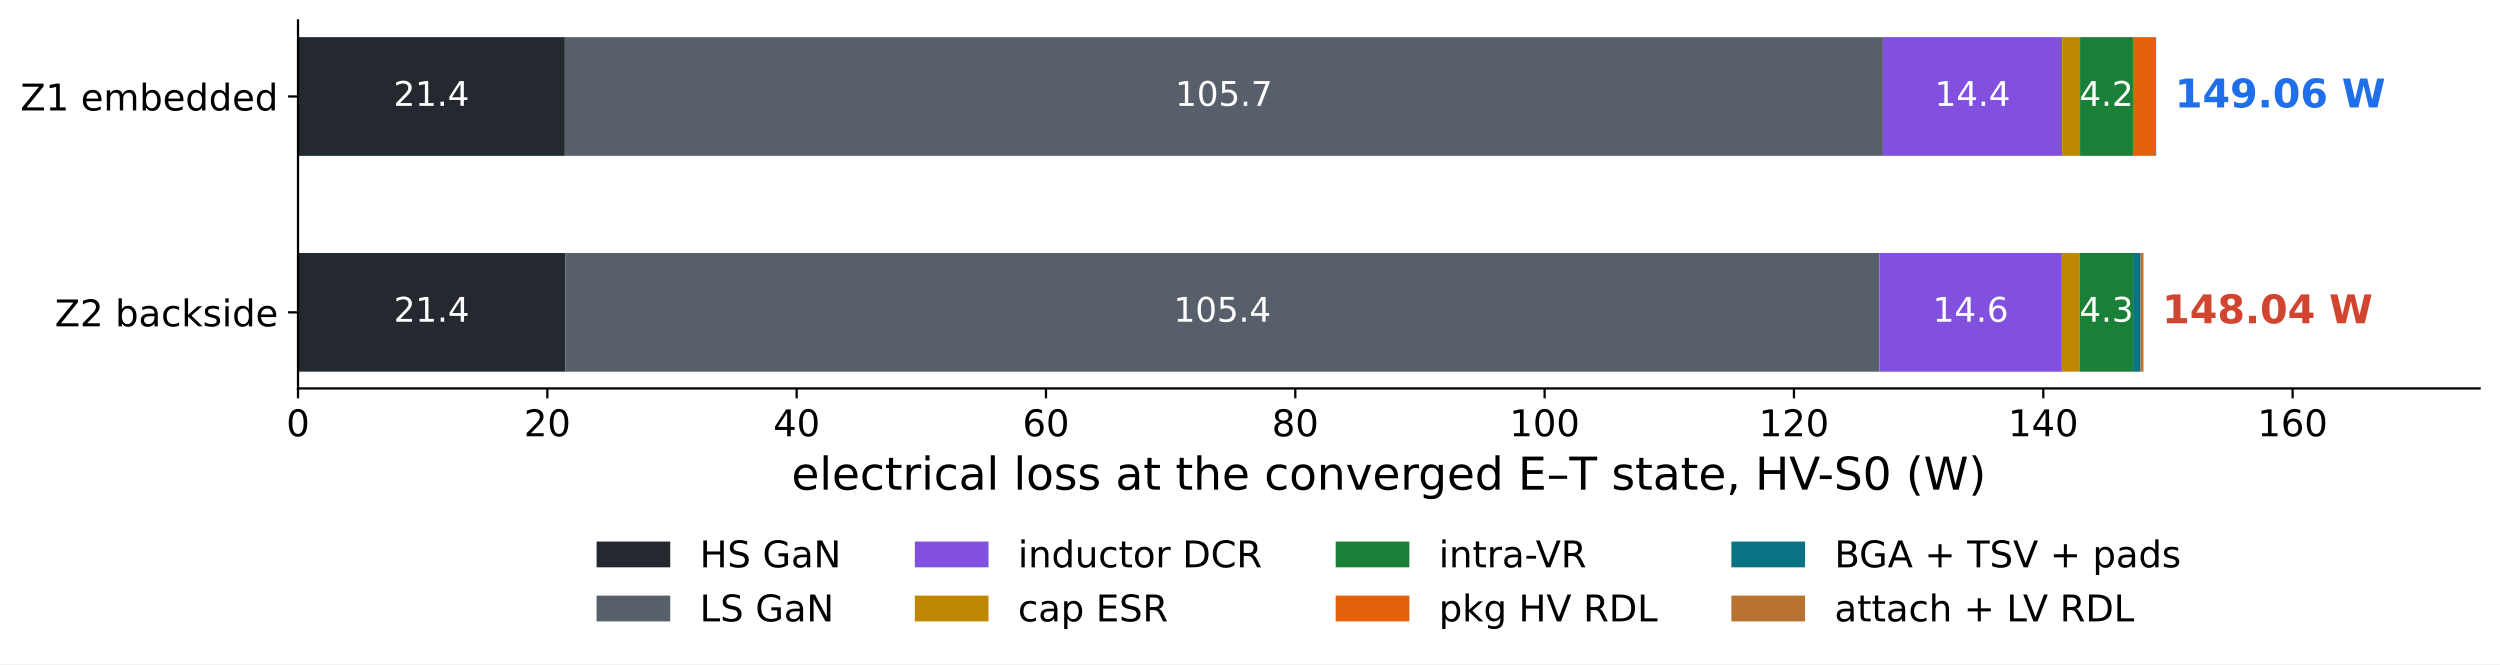
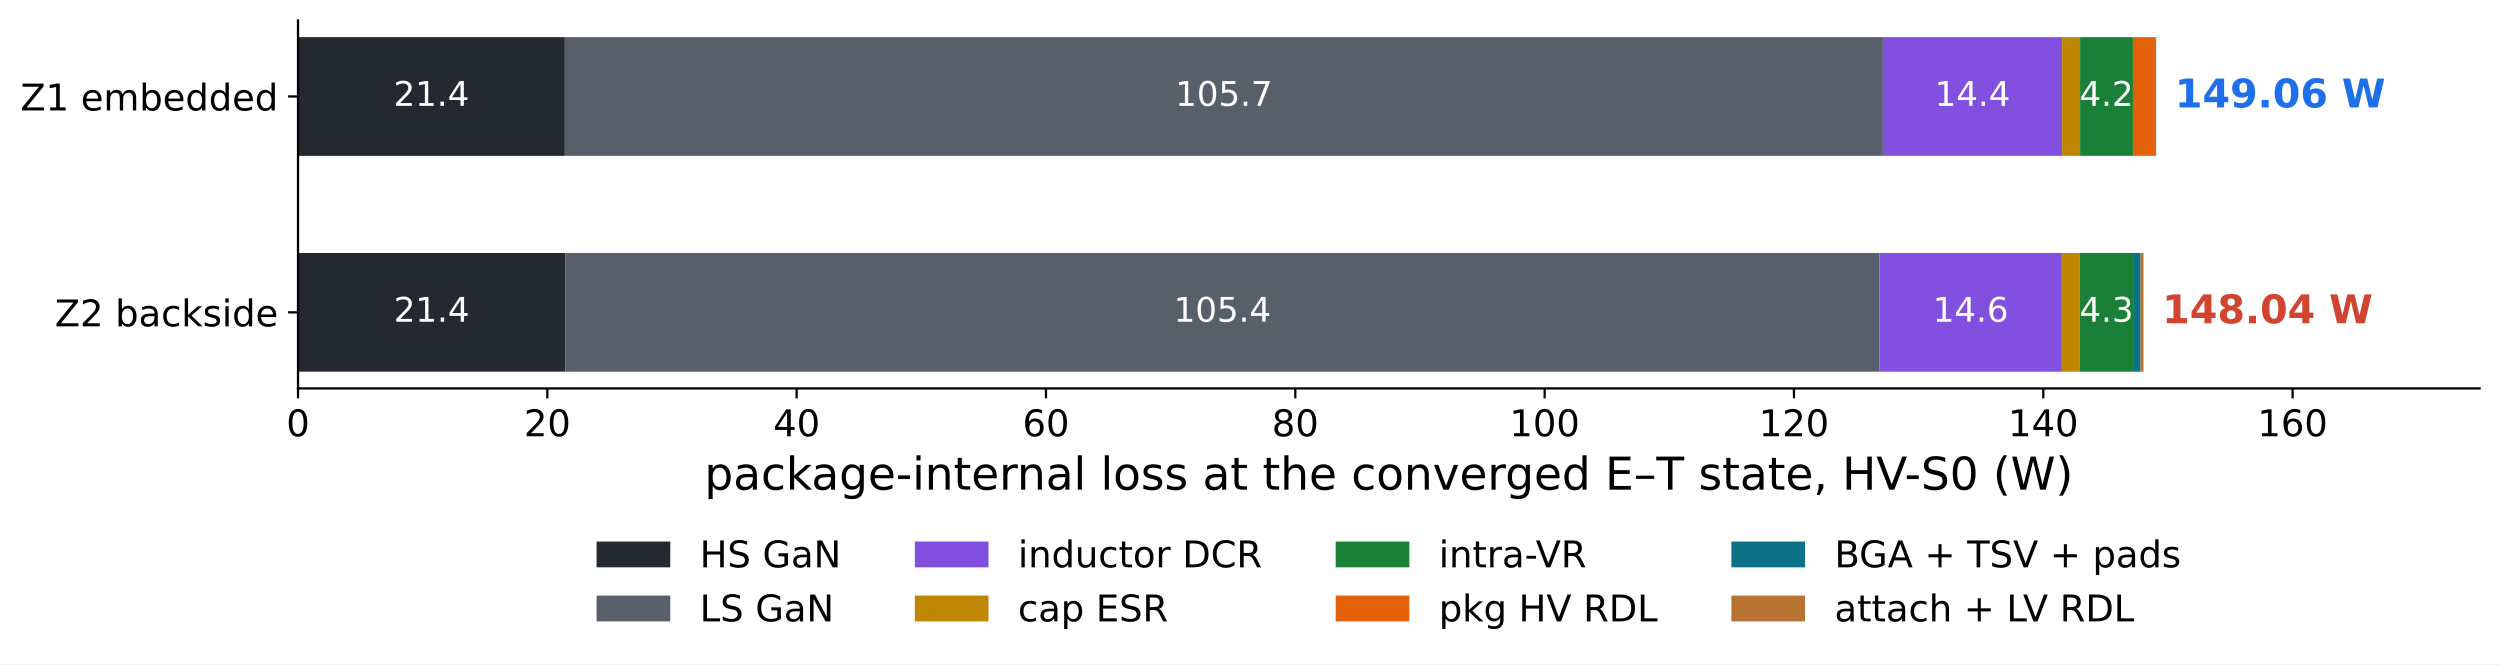
<svg xmlns="http://www.w3.org/2000/svg" xmlns:xlink="http://www.w3.org/1999/xlink" width="882.35pt" height="234.419pt" viewBox="0 0 882.35 234.419" version="1.1">
  <defs>
    <style type="text/css">*{stroke-linejoin: round; stroke-linecap: butt}</style>
  </defs>
  <g id="figure_1">
    <g id="patch_1">
      <path d="M 0 234.419  L 882.35 234.419  L 882.35 0  L 0 0  z " style="fill: #ffffff" />
    </g>
    <g id="axes_1">
      <g id="patch_2">
        <path d="M 105.18 137.091  L 875.15 137.091  L 875.15 7.2  L 105.18 7.2  z " style="fill: #ffffff" />
      </g>
      <g id="patch_3">
-         <path d="M 105.18 131.187  L 199.505 131.187  L 199.505 89.286  L 105.18 89.286  z " clip-path="url(#p8d9d421dc4)" style="fill: #24292f" />
+         <path d="M 105.18 131.187  L 199.505 131.187  L 199.505 89.286  L 105.18 89.286  z " clip-path="url(#pf28da7107d)" style="fill: #24292f" />
      </g>
      <g id="patch_4">
-         <path d="M 199.505 131.187  L 663.325 131.187  L 663.325 89.286  L 199.505 89.286  z " clip-path="url(#p8d9d421dc4)" style="fill: #57606a" />
+         <path d="M 199.505 131.187  L 663.325 131.187  L 663.325 89.286  L 199.505 89.286  z " clip-path="url(#pf28da7107d)" style="fill: #57606a" />
      </g>
      <g id="patch_5">
-         <path d="M 663.325 131.187  L 727.714 131.187  L 727.714 89.286  L 663.325 89.286  z " clip-path="url(#p8d9d421dc4)" style="fill: #8250df" />
+         <path d="M 663.325 131.187  L 727.714 131.187  L 727.714 89.286  L 663.325 89.286  z " clip-path="url(#pf28da7107d)" style="fill: #8250df" />
      </g>
      <g id="patch_6">
-         <path d="M 727.714 131.187  L 734.051 131.187  L 734.051 89.286  L 727.714 89.286  z " clip-path="url(#p8d9d421dc4)" style="fill: #bf8700" />
+         <path d="M 727.714 131.187  L 734.051 131.187  L 734.051 89.286  L 727.714 89.286  z " clip-path="url(#pf28da7107d)" style="fill: #bf8700" />
      </g>
      <g id="patch_7">
-         <path d="M 734.051 131.187  L 752.854 131.187  L 752.854 89.286  L 734.051 89.286  z " clip-path="url(#p8d9d421dc4)" style="fill: #1a7f37" />
+         <path d="M 734.051 131.187  L 752.854 131.187  L 752.854 89.286  L 734.051 89.286  z " clip-path="url(#pf28da7107d)" style="fill: #1a7f37" />
      </g>
      <g id="patch_8">
-         <path d="M 752.854 131.187  L 752.854 131.187  L 752.854 89.286  L 752.854 89.286  z " clip-path="url(#p8d9d421dc4)" style="fill: #e36209" />
+         <path d="M 752.854 131.187  L 752.854 131.187  L 752.854 89.286  L 752.854 89.286  z " clip-path="url(#pf28da7107d)" style="fill: #e36209" />
      </g>
      <g id="patch_9">
-         <path d="M 752.854 131.187  L 755.49 131.187  L 755.49 89.286  L 752.854 89.286  z " clip-path="url(#p8d9d421dc4)" style="fill: #0b7285" />
+         <path d="M 752.854 131.187  L 755.49 131.187  L 755.49 89.286  L 752.854 89.286  z " clip-path="url(#pf28da7107d)" style="fill: #0b7285" />
      </g>
      <g id="patch_10">
-         <path d="M 755.49 131.187  L 756.521 131.187  L 756.521 89.286  L 755.49 89.286  z " clip-path="url(#p8d9d421dc4)" style="fill: #b87333" />
+         <path d="M 755.49 131.187  L 756.521 131.187  L 756.521 89.286  L 755.49 89.286  z " clip-path="url(#pf28da7107d)" style="fill: #b87333" />
      </g>
      <g id="patch_11">
-         <path d="M 105.18 55.004  L 199.355 55.004  L 199.355 13.104  L 105.18 13.104  z " clip-path="url(#p8d9d421dc4)" style="fill: #24292f" />
+         <path d="M 105.18 55.004  L 199.355 55.004  L 199.355 13.104  L 105.18 13.104  z " clip-path="url(#pf28da7107d)" style="fill: #24292f" />
      </g>
      <g id="patch_12">
-         <path d="M 199.355 55.004  L 664.557 55.004  L 664.557 13.104  L 199.355 13.104  z " clip-path="url(#p8d9d421dc4)" style="fill: #57606a" />
+         <path d="M 199.355 55.004  L 664.557 55.004  L 664.557 13.104  L 199.355 13.104  z " clip-path="url(#pf28da7107d)" style="fill: #57606a" />
      </g>
      <g id="patch_13">
-         <path d="M 664.557 55.004  L 727.807 55.004  L 727.807 13.104  L 664.557 13.104  z " clip-path="url(#p8d9d421dc4)" style="fill: #8250df" />
+         <path d="M 664.557 55.004  L 727.807 55.004  L 727.807 13.104  L 664.557 13.104  z " clip-path="url(#pf28da7107d)" style="fill: #8250df" />
      </g>
      <g id="patch_14">
-         <path d="M 727.807 55.004  L 734.144 55.004  L 734.144 13.104  L 727.807 13.104  z " clip-path="url(#p8d9d421dc4)" style="fill: #bf8700" />
+         <path d="M 727.807 55.004  L 734.144 55.004  L 734.144 13.104  L 727.807 13.104  z " clip-path="url(#pf28da7107d)" style="fill: #bf8700" />
      </g>
      <g id="patch_15">
-         <path d="M 734.144 55.004  L 752.805 55.004  L 752.805 13.104  L 734.144 13.104  z " clip-path="url(#p8d9d421dc4)" style="fill: #1a7f37" />
+         <path d="M 734.144 55.004  L 752.805 55.004  L 752.805 13.104  L 734.144 13.104  z " clip-path="url(#pf28da7107d)" style="fill: #1a7f37" />
      </g>
      <g id="patch_16">
-         <path d="M 752.805 55.004  L 760.735 55.004  L 760.735 13.104  L 752.805 13.104  z " clip-path="url(#p8d9d421dc4)" style="fill: #e36209" />
+         <path d="M 752.805 55.004  L 760.735 55.004  L 760.735 13.104  L 752.805 13.104  z " clip-path="url(#pf28da7107d)" style="fill: #e36209" />
      </g>
      <g id="patch_17">
-         <path d="M 760.735 55.004  L 761.006 55.004  L 761.006 13.104  L 760.735 13.104  z " clip-path="url(#p8d9d421dc4)" style="fill: #0b7285" />
+         <path d="M 760.735 55.004  L 761.006 55.004  L 761.006 13.104  L 760.735 13.104  z " clip-path="url(#pf28da7107d)" style="fill: #0b7285" />
      </g>
      <g id="patch_18">
-         <path d="M 761.006 55.004  L 761.006 55.004  L 761.006 13.104  L 761.006 13.104  z " clip-path="url(#p8d9d421dc4)" style="fill: #b87333" />
+         <path d="M 761.006 55.004  L 761.006 55.004  L 761.006 13.104  L 761.006 13.104  z " clip-path="url(#pf28da7107d)" style="fill: #b87333" />
      </g>
      <g id="matplotlib.axis_1">
        <g id="xtick_1">
          <g id="line2d_1">
            <defs>
-               <path id="m549cb5e5c4" d="M 0 0  L 0 3.5  " style="stroke: #000000; stroke-width: 0.8" />
+               <path id="m698ea2c920" d="M 0 0  L 0 3.5  " style="stroke: #000000; stroke-width: 0.8" />
            </defs>
            <g>
-               <use xlink:href="#m549cb5e5c4" x="105.18" y="137.091" style="stroke: #000000; stroke-width: 0.8" />
+               <use xlink:href="#m698ea2c920" x="105.18" y="137.091" style="stroke: #000000; stroke-width: 0.8" />
            </g>
          </g>
          <g id="text_1">
            <text style="font-size: 13px; font-family: 'DejaVu Sans', 'Bitstream Vera Sans', 'Computer Modern Sans Serif', 'Lucida Grande', 'Verdana', 'Geneva', 'Lucid', 'Arial', 'Helvetica', 'Avant Garde', sans-serif; text-anchor: middle" x="105.18" y="153.969" transform="rotate(-0 105.1797 153.9688)">0</text>
          </g>
        </g>
        <g id="xtick_2">
          <g id="line2d_2">
            <g>
-               <use xlink:href="#m549cb5e5c4" x="193.176" y="137.091" style="stroke: #000000; stroke-width: 0.8" />
+               <use xlink:href="#m698ea2c920" x="193.176" y="137.091" style="stroke: #000000; stroke-width: 0.8" />
            </g>
          </g>
          <g id="text_2">
            <text style="font-size: 13px; font-family: 'DejaVu Sans', 'Bitstream Vera Sans', 'Computer Modern Sans Serif', 'Lucida Grande', 'Verdana', 'Geneva', 'Lucid', 'Arial', 'Helvetica', 'Avant Garde', sans-serif; text-anchor: middle" x="193.176" y="153.969" transform="rotate(-0 193.1763 153.9688)">20</text>
          </g>
        </g>
        <g id="xtick_3">
          <g id="line2d_3">
            <g>
-               <use xlink:href="#m549cb5e5c4" x="281.173" y="137.091" style="stroke: #000000; stroke-width: 0.8" />
+               <use xlink:href="#m698ea2c920" x="281.173" y="137.091" style="stroke: #000000; stroke-width: 0.8" />
            </g>
          </g>
          <g id="text_3">
            <text style="font-size: 13px; font-family: 'DejaVu Sans', 'Bitstream Vera Sans', 'Computer Modern Sans Serif', 'Lucida Grande', 'Verdana', 'Geneva', 'Lucid', 'Arial', 'Helvetica', 'Avant Garde', sans-serif; text-anchor: middle" x="281.173" y="153.969" transform="rotate(-0 281.1728 153.9688)">40</text>
          </g>
        </g>
        <g id="xtick_4">
          <g id="line2d_4">
            <g>
-               <use xlink:href="#m549cb5e5c4" x="369.169" y="137.091" style="stroke: #000000; stroke-width: 0.8" />
+               <use xlink:href="#m698ea2c920" x="369.169" y="137.091" style="stroke: #000000; stroke-width: 0.8" />
            </g>
          </g>
          <g id="text_4">
            <text style="font-size: 13px; font-family: 'DejaVu Sans', 'Bitstream Vera Sans', 'Computer Modern Sans Serif', 'Lucida Grande', 'Verdana', 'Geneva', 'Lucid', 'Arial', 'Helvetica', 'Avant Garde', sans-serif; text-anchor: middle" x="369.169" y="153.969" transform="rotate(-0 369.1694 153.9688)">60</text>
          </g>
        </g>
        <g id="xtick_5">
          <g id="line2d_5">
            <g>
-               <use xlink:href="#m549cb5e5c4" x="457.166" y="137.091" style="stroke: #000000; stroke-width: 0.8" />
+               <use xlink:href="#m698ea2c920" x="457.166" y="137.091" style="stroke: #000000; stroke-width: 0.8" />
            </g>
          </g>
          <g id="text_5">
            <text style="font-size: 13px; font-family: 'DejaVu Sans', 'Bitstream Vera Sans', 'Computer Modern Sans Serif', 'Lucida Grande', 'Verdana', 'Geneva', 'Lucid', 'Arial', 'Helvetica', 'Avant Garde', sans-serif; text-anchor: middle" x="457.166" y="153.969" transform="rotate(-0 457.166 153.9688)">80</text>
          </g>
        </g>
        <g id="xtick_6">
          <g id="line2d_6">
            <g>
-               <use xlink:href="#m549cb5e5c4" x="545.163" y="137.091" style="stroke: #000000; stroke-width: 0.8" />
+               <use xlink:href="#m698ea2c920" x="545.163" y="137.091" style="stroke: #000000; stroke-width: 0.8" />
            </g>
          </g>
          <g id="text_6">
            <text style="font-size: 13px; font-family: 'DejaVu Sans', 'Bitstream Vera Sans', 'Computer Modern Sans Serif', 'Lucida Grande', 'Verdana', 'Geneva', 'Lucid', 'Arial', 'Helvetica', 'Avant Garde', sans-serif; text-anchor: middle" x="545.163" y="153.969" transform="rotate(-0 545.1625 153.9688)">100</text>
          </g>
        </g>
        <g id="xtick_7">
          <g id="line2d_7">
            <g>
-               <use xlink:href="#m549cb5e5c4" x="633.159" y="137.091" style="stroke: #000000; stroke-width: 0.8" />
+               <use xlink:href="#m698ea2c920" x="633.159" y="137.091" style="stroke: #000000; stroke-width: 0.8" />
            </g>
          </g>
          <g id="text_7">
            <text style="font-size: 13px; font-family: 'DejaVu Sans', 'Bitstream Vera Sans', 'Computer Modern Sans Serif', 'Lucida Grande', 'Verdana', 'Geneva', 'Lucid', 'Arial', 'Helvetica', 'Avant Garde', sans-serif; text-anchor: middle" x="633.159" y="153.969" transform="rotate(-0 633.1591 153.9688)">120</text>
          </g>
        </g>
        <g id="xtick_8">
          <g id="line2d_8">
            <g>
-               <use xlink:href="#m549cb5e5c4" x="721.156" y="137.091" style="stroke: #000000; stroke-width: 0.8" />
+               <use xlink:href="#m698ea2c920" x="721.156" y="137.091" style="stroke: #000000; stroke-width: 0.8" />
            </g>
          </g>
          <g id="text_8">
            <text style="font-size: 13px; font-family: 'DejaVu Sans', 'Bitstream Vera Sans', 'Computer Modern Sans Serif', 'Lucida Grande', 'Verdana', 'Geneva', 'Lucid', 'Arial', 'Helvetica', 'Avant Garde', sans-serif; text-anchor: middle" x="721.156" y="153.969" transform="rotate(-0 721.1557 153.9688)">140</text>
          </g>
        </g>
        <g id="xtick_9">
          <g id="line2d_9">
            <g>
-               <use xlink:href="#m549cb5e5c4" x="809.152" y="137.091" style="stroke: #000000; stroke-width: 0.8" />
+               <use xlink:href="#m698ea2c920" x="809.152" y="137.091" style="stroke: #000000; stroke-width: 0.8" />
            </g>
          </g>
          <g id="text_9">
            <text style="font-size: 13px; font-family: 'DejaVu Sans', 'Bitstream Vera Sans', 'Computer Modern Sans Serif', 'Lucida Grande', 'Verdana', 'Geneva', 'Lucid', 'Arial', 'Helvetica', 'Avant Garde', sans-serif; text-anchor: middle" x="809.152" y="153.969" transform="rotate(-0 809.1523 153.9688)">160</text>
          </g>
        </g>
        <g id="text_10">
-           <text style="font-size: 16px; font-family: 'DejaVu Sans', 'Bitstream Vera Sans', 'Computer Modern Sans Serif', 'Lucida Grande', 'Verdana', 'Geneva', 'Lucid', 'Arial', 'Helvetica', 'Avant Garde', sans-serif; text-anchor: middle" x="490.165" y="172.83" transform="rotate(-0 490.1647 172.8299)">electrical loss at the converged E–T state, HV-S0 (W)</text>
+           <text style="font-size: 16px; font-family: 'DejaVu Sans', 'Bitstream Vera Sans', 'Computer Modern Sans Serif', 'Lucida Grande', 'Verdana', 'Geneva', 'Lucid', 'Arial', 'Helvetica', 'Avant Garde', sans-serif; text-anchor: middle" x="490.165" y="172.83" transform="rotate(-0 490.1647 172.8299)">package-internal loss at the converged E–T state, HV-S0 (W)</text>
        </g>
      </g>
      <g id="matplotlib.axis_2">
        <g id="ytick_1">
          <g id="line2d_10">
            <defs>
-               <path id="m1c677919fd" d="M 0 0  L -3.5 0  " style="stroke: #000000; stroke-width: 0.8" />
+               <path id="m8815785eaa" d="M 0 0  L -3.5 0  " style="stroke: #000000; stroke-width: 0.8" />
            </defs>
            <g>
-               <use xlink:href="#m1c677919fd" x="105.18" y="110.237" style="stroke: #000000; stroke-width: 0.8" />
+               <use xlink:href="#m8815785eaa" x="105.18" y="110.237" style="stroke: #000000; stroke-width: 0.8" />
            </g>
          </g>
          <g id="text_11">
            <text style="font-size: 13px; font-family: 'DejaVu Sans', 'Bitstream Vera Sans', 'Computer Modern Sans Serif', 'Lucida Grande', 'Verdana', 'Geneva', 'Lucid', 'Arial', 'Helvetica', 'Avant Garde', sans-serif; text-anchor: end" x="98.18" y="115.176" transform="rotate(-0 98.17969 115.1756)">Z2 backside</text>
          </g>
        </g>
        <g id="ytick_2">
          <g id="line2d_11">
            <g>
-               <use xlink:href="#m1c677919fd" x="105.18" y="34.054" style="stroke: #000000; stroke-width: 0.8" />
+               <use xlink:href="#m8815785eaa" x="105.18" y="34.054" style="stroke: #000000; stroke-width: 0.8" />
            </g>
          </g>
          <g id="text_12">
            <text style="font-size: 13px; font-family: 'DejaVu Sans', 'Bitstream Vera Sans', 'Computer Modern Sans Serif', 'Lucida Grande', 'Verdana', 'Geneva', 'Lucid', 'Arial', 'Helvetica', 'Avant Garde', sans-serif; text-anchor: end" x="98.18" y="38.993" transform="rotate(-0 98.17969 38.99326)">Z1 embedded</text>
          </g>
        </g>
      </g>
      <g id="patch_19">
        <path d="M 105.18 137.091  L 105.18 7.2  " style="fill: none; stroke: #000000; stroke-width: 0.8; stroke-linejoin: miter; stroke-linecap: square" />
      </g>
      <g id="patch_20">
        <path d="M 105.18 137.091  L 875.15 137.091  " style="fill: none; stroke: #000000; stroke-width: 0.8; stroke-linejoin: miter; stroke-linecap: square" />
      </g>
      <g id="text_13">
        <text style="font-size: 12px; font-family: 'DejaVu Sans', 'Bitstream Vera Sans', 'Computer Modern Sans Serif', 'Lucida Grande', 'Verdana', 'Geneva', 'Lucid', 'Arial', 'Helvetica', 'Avant Garde', sans-serif; text-anchor: middle; fill: #ffffff" x="152.342" y="113.548" transform="rotate(-0 152.3422 113.5479)">21.4</text>
      </g>
      <g id="text_14">
        <text style="font-size: 12px; font-family: 'DejaVu Sans', 'Bitstream Vera Sans', 'Computer Modern Sans Serif', 'Lucida Grande', 'Verdana', 'Geneva', 'Lucid', 'Arial', 'Helvetica', 'Avant Garde', sans-serif; text-anchor: middle; fill: #ffffff" x="431.415" y="113.548" transform="rotate(-0 431.4146 113.5479)">105.4</text>
      </g>
      <g id="text_15">
        <text style="font-size: 12px; font-family: 'DejaVu Sans', 'Bitstream Vera Sans', 'Computer Modern Sans Serif', 'Lucida Grande', 'Verdana', 'Geneva', 'Lucid', 'Arial', 'Helvetica', 'Avant Garde', sans-serif; text-anchor: middle; fill: #ffffff" x="695.519" y="113.548" transform="rotate(-0 695.5194 113.5479)">14.6</text>
      </g>
      <g id="text_16">
        <text style="font-size: 12px; font-family: 'DejaVu Sans', 'Bitstream Vera Sans', 'Computer Modern Sans Serif', 'Lucida Grande', 'Verdana', 'Geneva', 'Lucid', 'Arial', 'Helvetica', 'Avant Garde', sans-serif; text-anchor: middle; fill: #ffffff" x="743.453" y="113.548" transform="rotate(-0 743.4526 113.5479)">4.3</text>
      </g>
      <g id="text_17">
        <text style="font-weight: 700; font-size: 14px; font-family: 'DejaVu Sans', 'Bitstream Vera Sans', 'Computer Modern Sans Serif', 'Lucida Grande', 'Verdana', 'Geneva', 'Lucid', 'Arial', 'Helvetica', 'Avant Garde', sans-serif; text-anchor: start; fill: #d1442f" x="763.121" y="114.1" transform="rotate(-0 763.121 114.0997)">148.04 W</text>
      </g>
      <g id="text_18">
        <text style="font-size: 12px; font-family: 'DejaVu Sans', 'Bitstream Vera Sans', 'Computer Modern Sans Serif', 'Lucida Grande', 'Verdana', 'Geneva', 'Lucid', 'Arial', 'Helvetica', 'Avant Garde', sans-serif; text-anchor: middle; fill: #ffffff" x="152.267" y="37.366" transform="rotate(-0 152.2674 37.36552)">21.4</text>
      </g>
      <g id="text_19">
        <text style="font-size: 12px; font-family: 'DejaVu Sans', 'Bitstream Vera Sans', 'Computer Modern Sans Serif', 'Lucida Grande', 'Verdana', 'Geneva', 'Lucid', 'Arial', 'Helvetica', 'Avant Garde', sans-serif; text-anchor: middle; fill: #ffffff" x="431.956" y="37.366" transform="rotate(-0 431.9563 37.36552)">105.7</text>
      </g>
      <g id="text_20">
        <text style="font-size: 12px; font-family: 'DejaVu Sans', 'Bitstream Vera Sans', 'Computer Modern Sans Serif', 'Lucida Grande', 'Verdana', 'Geneva', 'Lucid', 'Arial', 'Helvetica', 'Avant Garde', sans-serif; text-anchor: middle; fill: #ffffff" x="696.182" y="37.366" transform="rotate(-0 696.1824 37.36552)">14.4</text>
      </g>
      <g id="text_21">
        <text style="font-size: 12px; font-family: 'DejaVu Sans', 'Bitstream Vera Sans', 'Computer Modern Sans Serif', 'Lucida Grande', 'Verdana', 'Geneva', 'Lucid', 'Arial', 'Helvetica', 'Avant Garde', sans-serif; text-anchor: middle; fill: #ffffff" x="743.474" y="37.366" transform="rotate(-0 743.4744 37.36552)">4.2</text>
      </g>
      <g id="text_22">
        <text style="font-weight: 700; font-size: 14px; font-family: 'DejaVu Sans', 'Bitstream Vera Sans', 'Computer Modern Sans Serif', 'Lucida Grande', 'Verdana', 'Geneva', 'Lucid', 'Arial', 'Helvetica', 'Avant Garde', sans-serif; text-anchor: start; fill: #1f6feb" x="767.605" y="37.917" transform="rotate(-0 767.6054 37.9174)">149.06 W</text>
      </g>
      <g id="legend_1">
        <g id="patch_21">
          <path d="M 210.556 200.234  L 236.556 200.234  L 236.556 191.134  L 210.556 191.134  z " style="fill: #24292f" />
        </g>
        <g id="text_23">
          <text style="font-size: 13px; font-family: 'DejaVu Sans', 'Bitstream Vera Sans', 'Computer Modern Sans Serif', 'Lucida Grande', 'Verdana', 'Geneva', 'Lucid', 'Arial', 'Helvetica', 'Avant Garde', sans-serif; text-anchor: start" x="246.956" y="200.234" transform="rotate(-0 246.956 200.2339)">HS GaN</text>
        </g>
        <g id="patch_22">
          <path d="M 210.556 219.315  L 236.556 219.315  L 236.556 210.215  L 210.556 210.215  z " style="fill: #57606a" />
        </g>
        <g id="text_24">
          <text style="font-size: 13px; font-family: 'DejaVu Sans', 'Bitstream Vera Sans', 'Computer Modern Sans Serif', 'Lucida Grande', 'Verdana', 'Geneva', 'Lucid', 'Arial', 'Helvetica', 'Avant Garde', sans-serif; text-anchor: start" x="246.956" y="219.315" transform="rotate(-0 246.956 219.3155)">LS GaN</text>
        </g>
        <g id="patch_23">
          <path d="M 322.882 200.234  L 348.882 200.234  L 348.882 191.134  L 322.882 191.134  z " style="fill: #8250df" />
        </g>
        <g id="text_25">
          <text style="font-size: 13px; font-family: 'DejaVu Sans', 'Bitstream Vera Sans', 'Computer Modern Sans Serif', 'Lucida Grande', 'Verdana', 'Geneva', 'Lucid', 'Arial', 'Helvetica', 'Avant Garde', sans-serif; text-anchor: start" x="359.282" y="200.234" transform="rotate(-0 359.2821 200.2339)">inductor DCR</text>
        </g>
        <g id="patch_24">
          <path d="M 322.882 219.315  L 348.882 219.315  L 348.882 210.215  L 322.882 210.215  z " style="fill: #bf8700" />
        </g>
        <g id="text_26">
          <text style="font-size: 13px; font-family: 'DejaVu Sans', 'Bitstream Vera Sans', 'Computer Modern Sans Serif', 'Lucida Grande', 'Verdana', 'Geneva', 'Lucid', 'Arial', 'Helvetica', 'Avant Garde', sans-serif; text-anchor: start" x="359.282" y="219.315" transform="rotate(-0 359.2821 219.3155)">cap ESR</text>
        </g>
        <g id="patch_25">
          <path d="M 471.419 200.234  L 497.419 200.234  L 497.419 191.134  L 471.419 191.134  z " style="fill: #1a7f37" />
        </g>
        <g id="text_27">
          <text style="font-size: 13px; font-family: 'DejaVu Sans', 'Bitstream Vera Sans', 'Computer Modern Sans Serif', 'Lucida Grande', 'Verdana', 'Geneva', 'Lucid', 'Arial', 'Helvetica', 'Avant Garde', sans-serif; text-anchor: start" x="507.819" y="200.234" transform="rotate(-0 507.8193 200.2339)">intra-VR</text>
        </g>
        <g id="patch_26">
          <path d="M 471.419 219.315  L 497.419 219.315  L 497.419 210.215  L 471.419 210.215  z " style="fill: #e36209" />
        </g>
        <g id="text_28">
          <text style="font-size: 13px; font-family: 'DejaVu Sans', 'Bitstream Vera Sans', 'Computer Modern Sans Serif', 'Lucida Grande', 'Verdana', 'Geneva', 'Lucid', 'Arial', 'Helvetica', 'Avant Garde', sans-serif; text-anchor: start" x="507.819" y="219.315" transform="rotate(-0 507.8193 219.3155)">pkg HV RDL</text>
        </g>
        <g id="patch_27">
          <path d="M 611.072 200.234  L 637.072 200.234  L 637.072 191.134  L 611.072 191.134  z " style="fill: #0b7285" />
        </g>
        <g id="text_29">
          <text style="font-size: 13px; font-family: 'DejaVu Sans', 'Bitstream Vera Sans', 'Computer Modern Sans Serif', 'Lucida Grande', 'Verdana', 'Geneva', 'Lucid', 'Arial', 'Helvetica', 'Avant Garde', sans-serif; text-anchor: start" x="647.472" y="200.234" transform="rotate(-0 647.4718 200.2339)">BGA + TSV + pads</text>
        </g>
        <g id="patch_28">
          <path d="M 611.072 219.315  L 637.072 219.315  L 637.072 210.215  L 611.072 210.215  z " style="fill: #b87333" />
        </g>
        <g id="text_30">
          <text style="font-size: 13px; font-family: 'DejaVu Sans', 'Bitstream Vera Sans', 'Computer Modern Sans Serif', 'Lucida Grande', 'Verdana', 'Geneva', 'Lucid', 'Arial', 'Helvetica', 'Avant Garde', sans-serif; text-anchor: start" x="647.472" y="219.315" transform="rotate(-0 647.4718 219.3155)">attach + LV RDL</text>
        </g>
      </g>
    </g>
  </g>
  <defs>
-     <clipPath id="p8d9d421dc4">
+     <clipPath id="pf28da7107d">
      <rect x="105.18" y="7.2" width="769.97" height="129.891" />
    </clipPath>
  </defs>
</svg>
